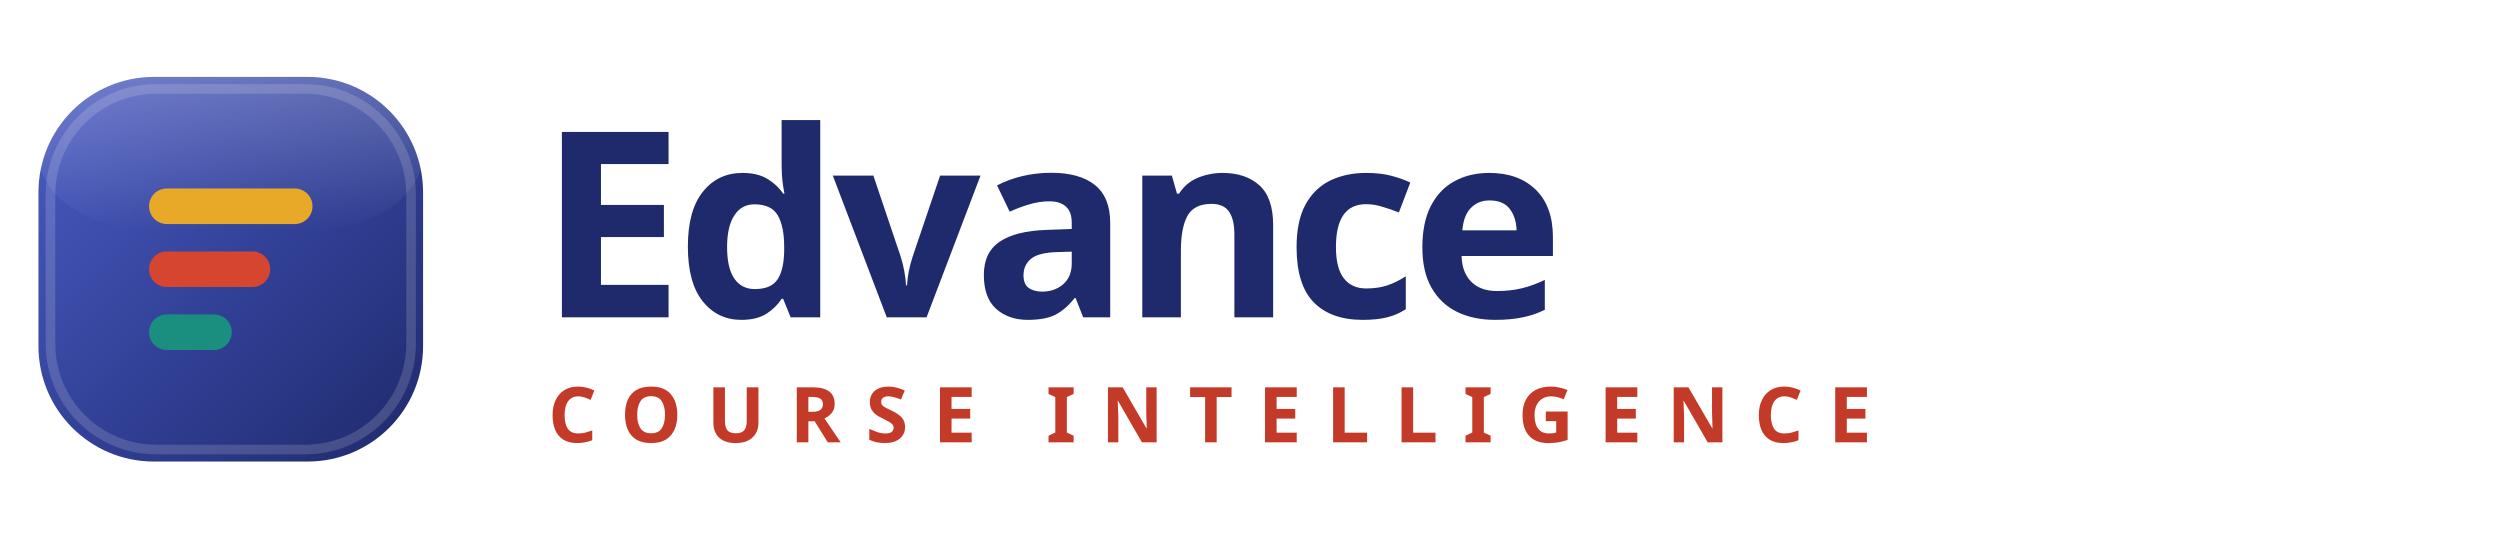
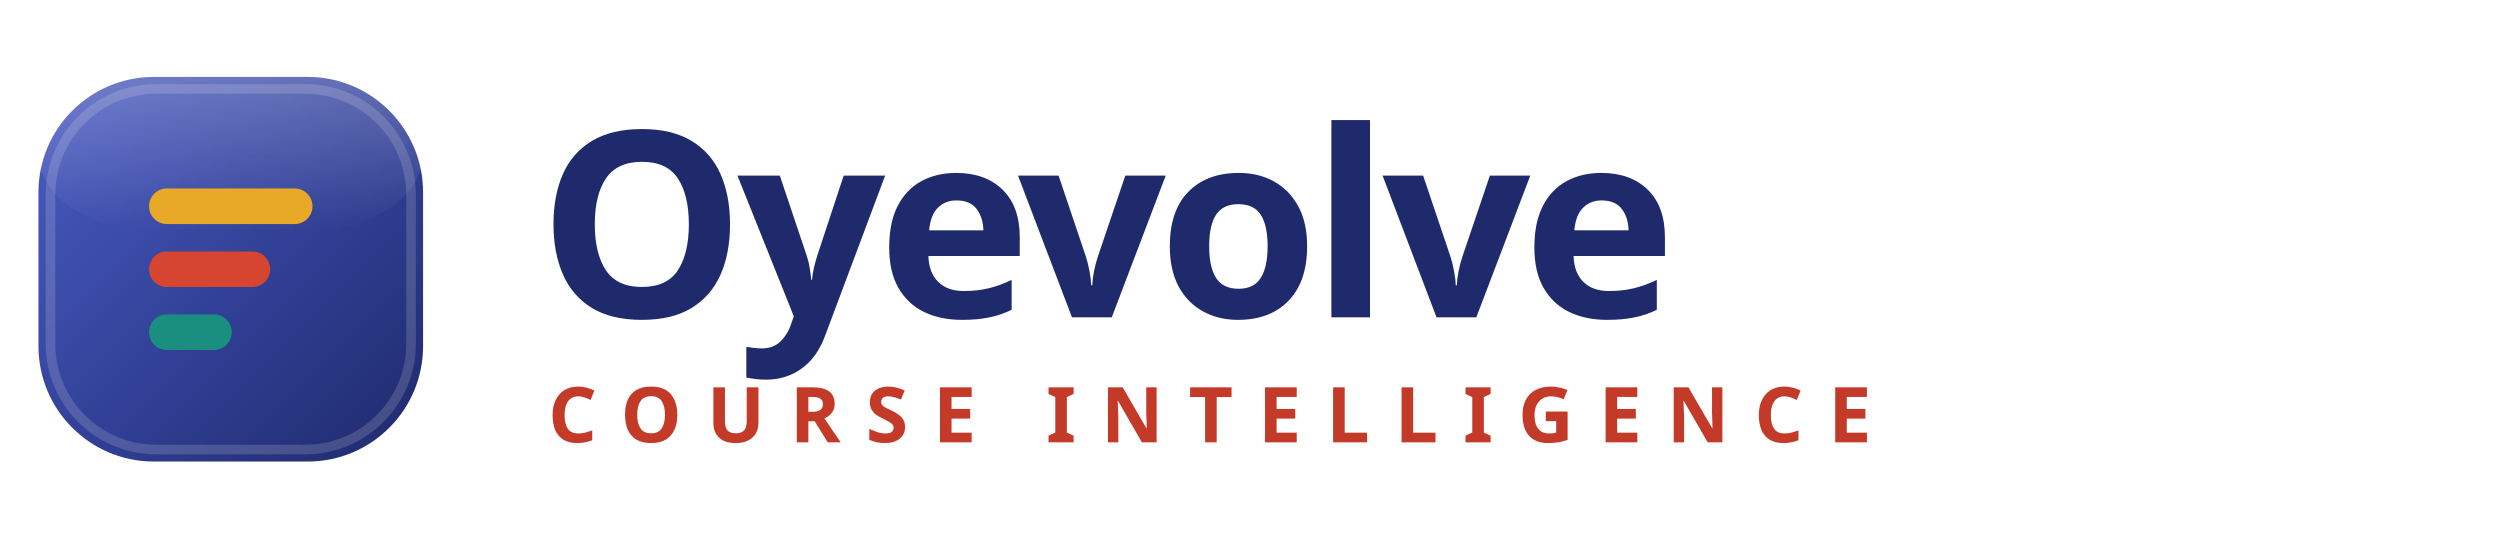
- <svg xmlns="http://www.w3.org/2000/svg" viewBox="0 0 260 56" width="260" height="56" role="img" aria-label="Edvance">
+ <svg xmlns="http://www.w3.org/2000/svg" viewBox="0 0 260 56" width="260" height="56" role="img" aria-label="Oyevolve">
  <defs>
    <linearGradient id="seal" x1="0" y1="0" x2="1" y2="1">
      <stop offset="0%" stop-color="#4B5CC4" />
      <stop offset="58%" stop-color="#2F3E92" />
      <stop offset="100%" stop-color="#1E2A6B" />
    </linearGradient>
    <linearGradient id="gloss" x1="0" y1="0" x2="0" y2="1">
      <stop offset="0%" stop-color="#FFFFFF" stop-opacity="0.22" />
      <stop offset="100%" stop-color="#FFFFFF" stop-opacity="0" />
    </linearGradient>
  </defs>
  <g transform="translate(4 8)">
    <rect width="40" height="40" rx="12" fill="url(#seal)" />
    <rect x="1.25" y="1.25" width="37.5" height="37.5" rx="11" fill="none" stroke="#FAF4E7" stroke-opacity="0.16" />
    <rect width="40" height="16" rx="12" fill="url(#gloss)" />
    <rect x="11.5" y="11.6" width="17" height="3.7" rx="1.85" fill="#E8A828" />
    <rect x="11.5" y="18.15" width="12.6" height="3.7" rx="1.85" fill="#D6452F" />
    <rect x="11.5" y="24.7" width="8.6" height="3.7" rx="1.85" fill="#1A8E7F" />
  </g>
-   <text x="56" y="33" font-family="Fredoka, 'Trebuchet MS', Verdana, sans-serif" font-size="27" font-weight="600" letter-spacing="-0.8" fill="#1E2A6B">Edvance</text>
+   <text x="56" y="33" font-family="Fredoka, 'Trebuchet MS', Verdana, sans-serif" font-size="27" font-weight="600" letter-spacing="-0.8" fill="#1E2A6B">Oyevolve</text>
  <text x="57" y="46" font-family="Nunito, 'Segoe UI', system-ui, sans-serif" font-size="8" font-weight="700" letter-spacing="2.6" fill="#C43A28">COURSE INTELLIGENCE</text>
</svg>
